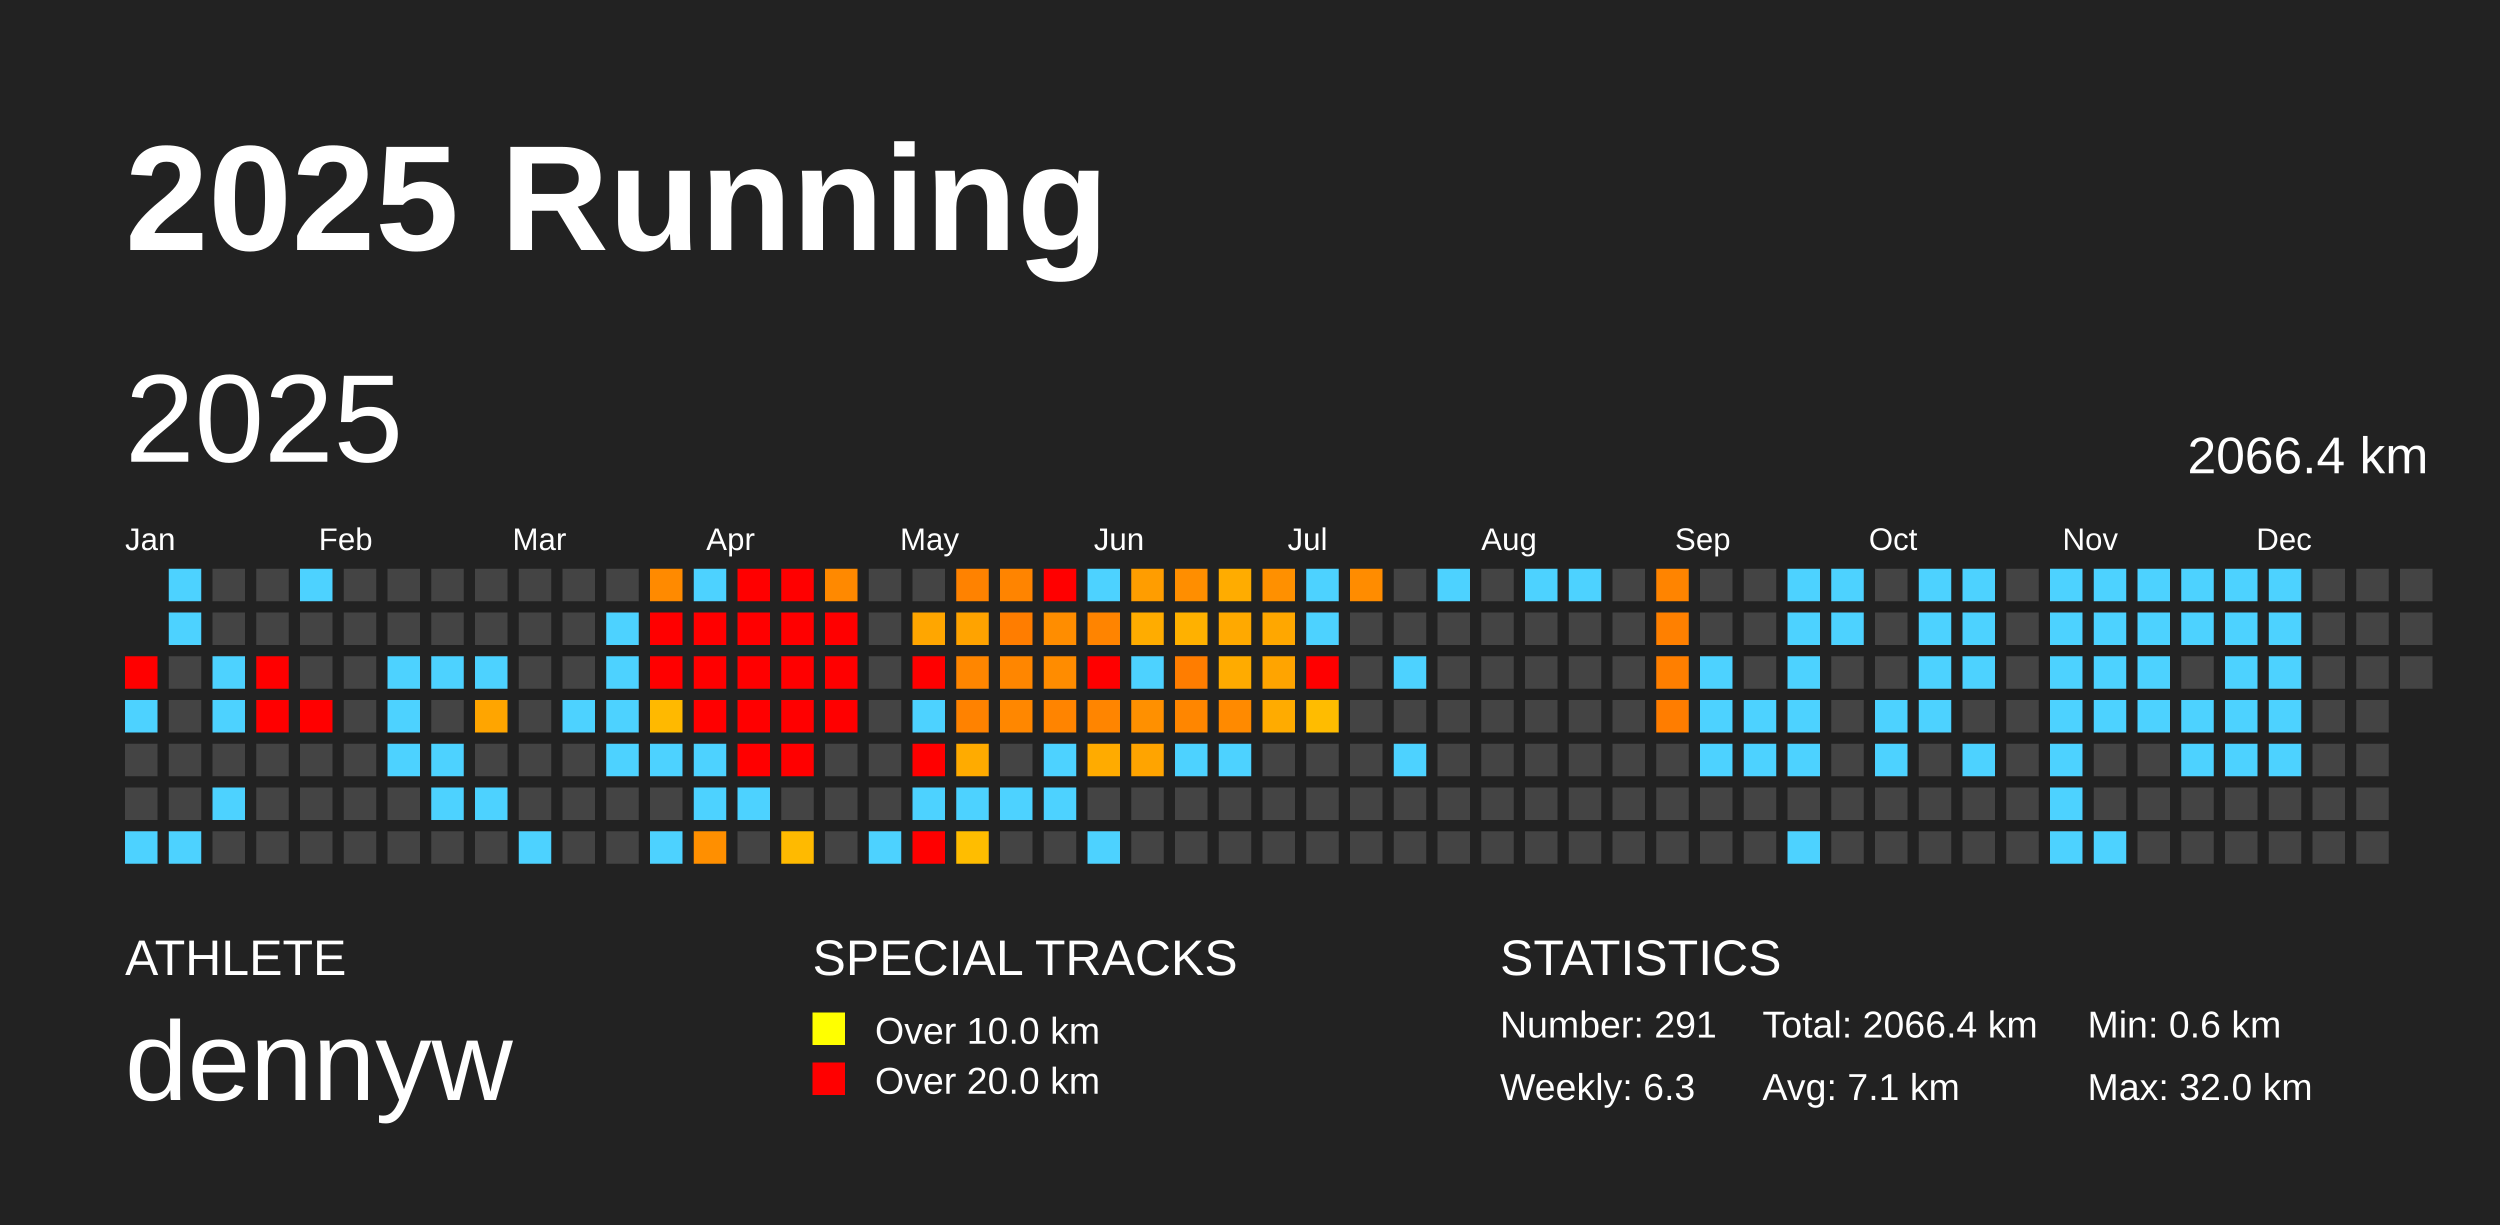
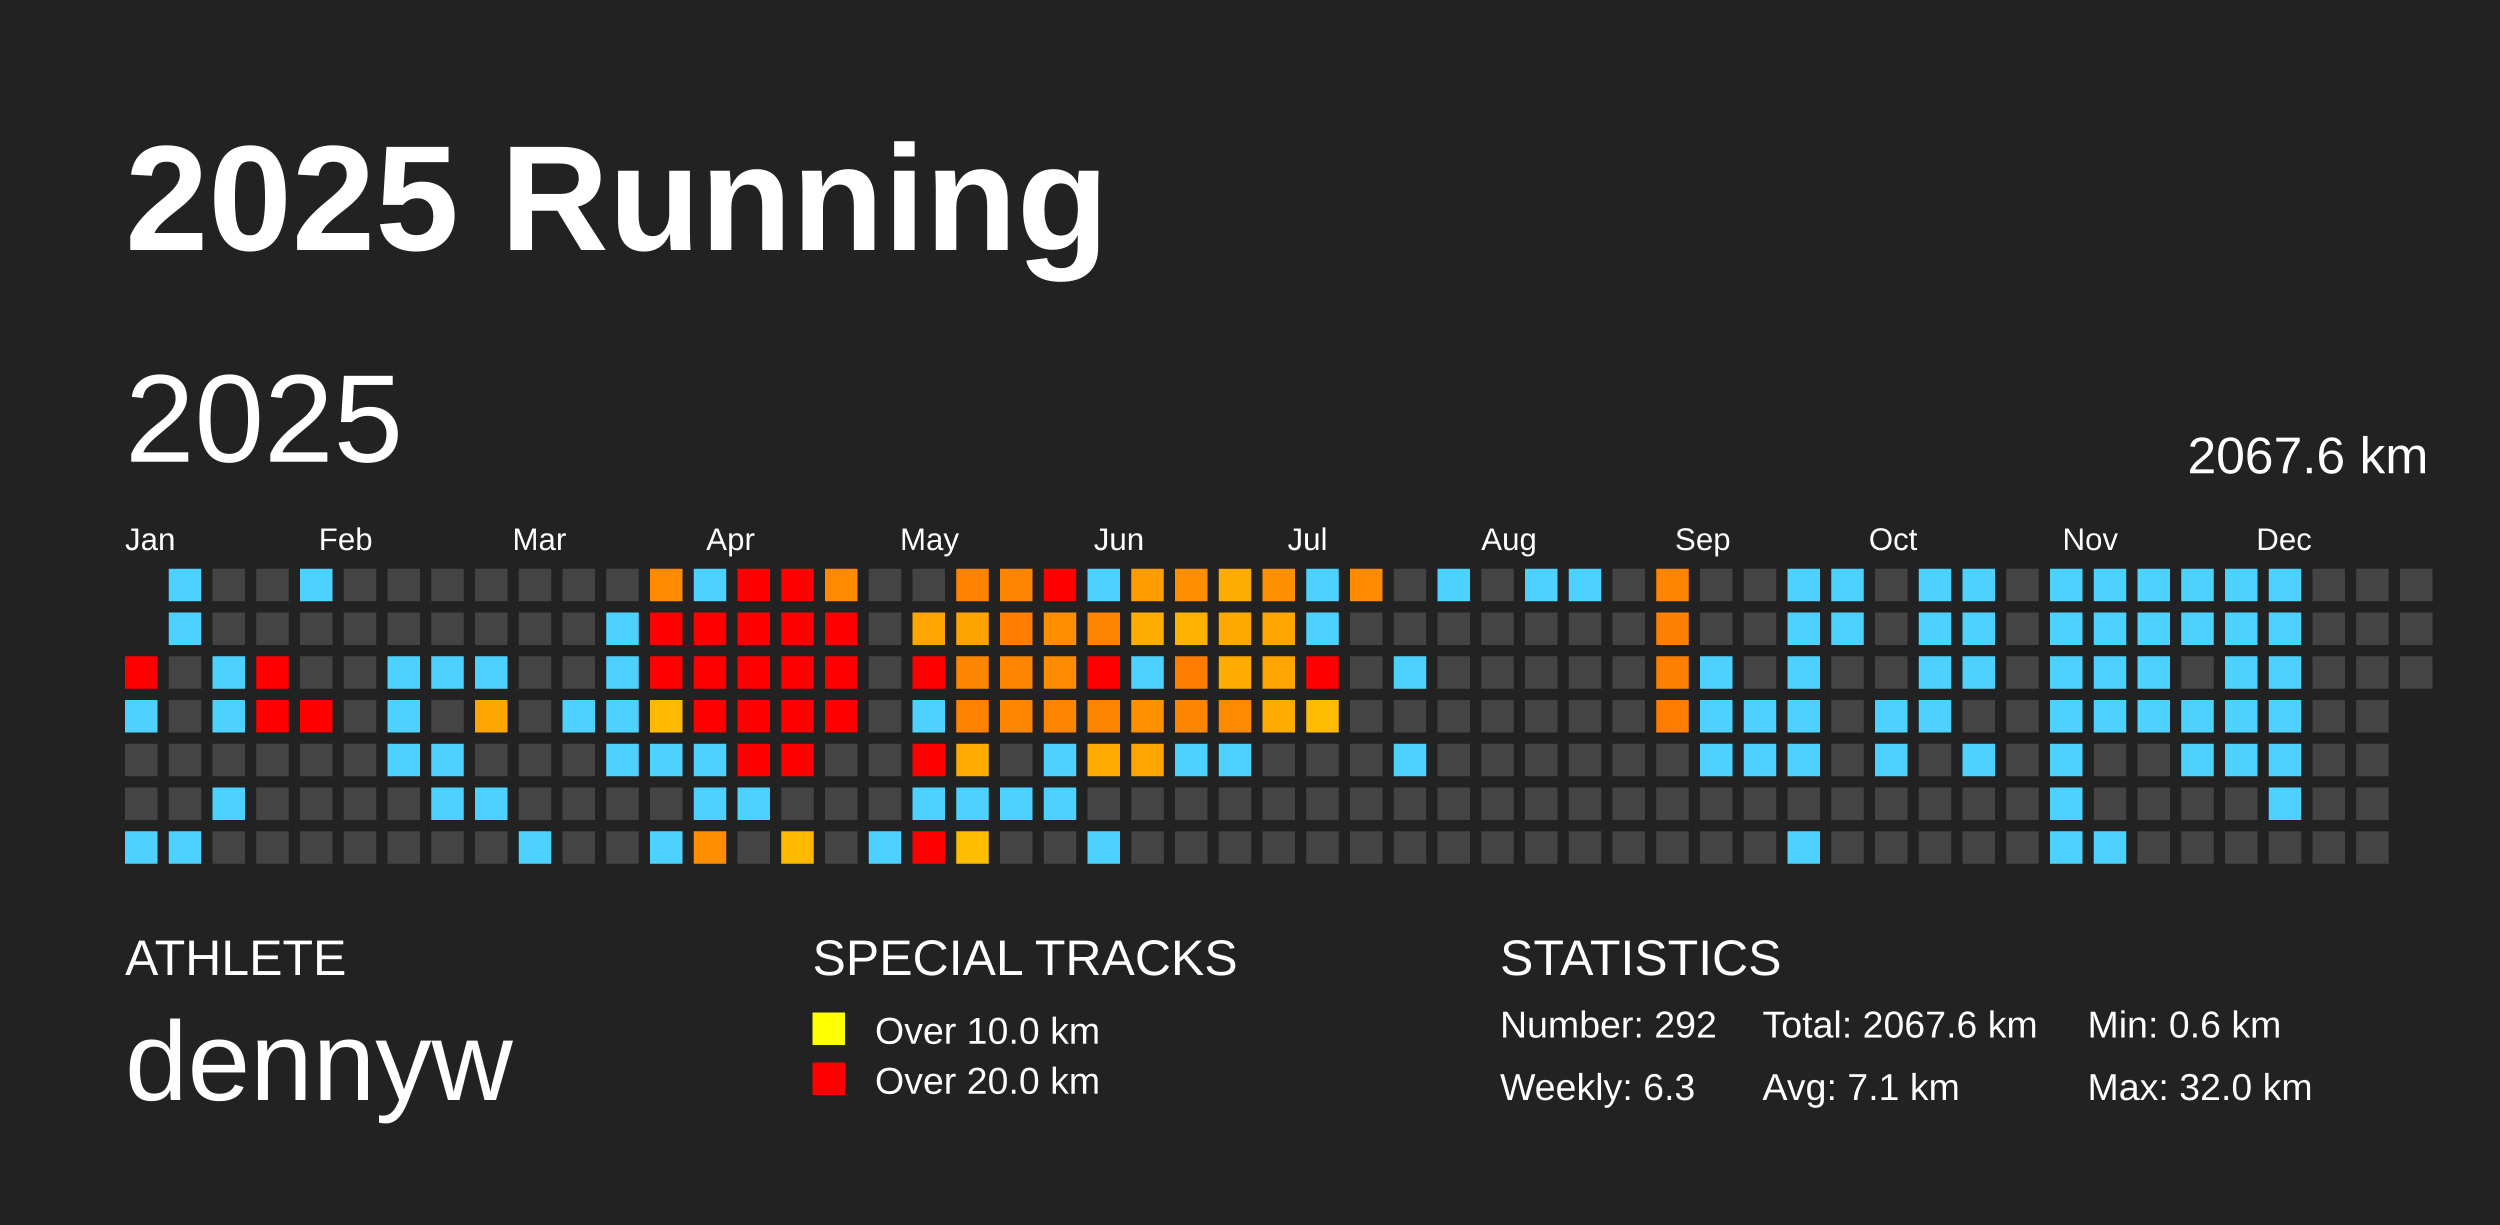
<svg xmlns="http://www.w3.org/2000/svg" baseProfile="full" height="98mm" version="1.1" viewBox="0,0,200,98" width="200mm">
  <defs />
  <rect fill="#222222" height="98" width="200" x="0" y="0" />
  <text fill="#FFFFFF" style="font-size:12px; font-family:Arial; font-weight:bold;" x="10" y="20">2025 Running</text>
  <text fill="#FFFFFF" style="font-size:4px; font-family:Arial" x="10" y="78">ATHLETE</text>
  <text fill="#FFFFFF" style="font-size:9px; font-family:Arial" x="10" y="88">dennyw</text>
  <text fill="#FFFFFF" style="font-size:4px; font-family:Arial" x="65" y="78">SPECIAL TRACKS</text>
  <rect fill="yellow" height="2.6" width="2.6" x="65" y="81" />
  <text fill="#FFFFFF" style="font-size:3px; font-family:Arial" x="70" y="83.5">Over 10.0 km</text>
  <rect fill="red" height="2.6" width="2.6" x="65" y="85" />
  <text fill="#FFFFFF" style="font-size:3px; font-family:Arial" x="70" y="87.5">Over 20.0 km</text>
  <text fill="#FFFFFF" style="font-size:4px; font-family:Arial" x="120" y="78">STATISTICS</text>
-   <text fill="#FFFFFF" style="font-size:3px; font-family:Arial" x="120" y="83">Number: 291</text>
+   <text fill="#FFFFFF" style="font-size:3px; font-family:Arial" x="120" y="83">Number: 292</text>
  <text fill="#FFFFFF" style="font-size:3px; font-family:Arial" x="120" y="88">Weekly: 6.3</text>
-   <text fill="#FFFFFF" style="font-size:3px; font-family:Arial" x="141" y="83">Total: 2066.4 km</text>
+   <text fill="#FFFFFF" style="font-size:3px; font-family:Arial" x="141" y="83">Total: 2067.6 km</text>
  <text fill="#FFFFFF" style="font-size:3px; font-family:Arial" x="141" y="88">Avg: 7.1 km</text>
  <text fill="#FFFFFF" style="font-size:3px; font-family:Arial" x="167" y="83">Min: 0.6 km</text>
  <text fill="#FFFFFF" style="font-size:3px; font-family:Arial" x="167" y="88">Max: 32.0 km</text>
  <text dominant-baseline="hanging" fill="#FFFFFF" style="font-size:10.0px; font-family:Arial;" x="10" y="30">2025</text>
-   <text dominant-baseline="hanging" fill="#FFFFFF" style="font-size:4.125px; font-family:Arial;" x="175" y="35">2066.4 km</text>
+   <text dominant-baseline="hanging" fill="#FFFFFF" style="font-size:4.125px; font-family:Arial;" x="175" y="35">2067.6 km</text>
  <text fill="#FFFFFF" style="font-size:2.5px; font-family:Arial" x="10.0" y="44">Jan</text>
  <text fill="#FFFFFF" style="font-size:2.5px; font-family:Arial" x="25.5" y="44">Feb</text>
  <text fill="#FFFFFF" style="font-size:2.5px; font-family:Arial" x="41.0" y="44">Mar</text>
  <text fill="#FFFFFF" style="font-size:2.5px; font-family:Arial" x="56.5" y="44">Apr</text>
  <text fill="#FFFFFF" style="font-size:2.5px; font-family:Arial" x="72.0" y="44">May</text>
  <text fill="#FFFFFF" style="font-size:2.5px; font-family:Arial" x="87.5" y="44">Jun</text>
  <text fill="#FFFFFF" style="font-size:2.5px; font-family:Arial" x="103.0" y="44">Jul</text>
  <text fill="#FFFFFF" style="font-size:2.5px; font-family:Arial" x="118.5" y="44">Aug</text>
  <text fill="#FFFFFF" style="font-size:2.5px; font-family:Arial" x="134.0" y="44">Sep</text>
  <text fill="#FFFFFF" style="font-size:2.5px; font-family:Arial" x="149.5" y="44">Oct</text>
  <text fill="#FFFFFF" style="font-size:2.5px; font-family:Arial" x="165.0" y="44">Nov</text>
  <text fill="#FFFFFF" style="font-size:2.5px; font-family:Arial" x="180.5" y="44">Dec</text>
  <rect fill="red" height="2.6" width="2.6" x="10.0" y="52.5" />
  <rect fill="#4dd2ff" height="2.6" width="2.6" x="10.0" y="56.0" />
  <rect fill="#444444" height="2.6" width="2.6" x="10.0" y="59.5" />
  <rect fill="#444444" height="2.6" width="2.6" x="10.0" y="63.0" />
  <rect fill="#4dd2ff" height="2.6" width="2.6" x="10.0" y="66.5" />
  <rect fill="#4dd2ff" height="2.6" width="2.6" x="13.5" y="45.5" />
  <rect fill="#4dd2ff" height="2.6" width="2.6" x="13.5" y="49.0" />
  <rect fill="#444444" height="2.6" width="2.6" x="13.5" y="52.5" />
  <rect fill="#444444" height="2.6" width="2.6" x="13.5" y="56.0" />
  <rect fill="#444444" height="2.6" width="2.6" x="13.5" y="59.5" />
  <rect fill="#444444" height="2.6" width="2.6" x="13.5" y="63.0" />
  <rect fill="#4dd2ff" height="2.6" width="2.6" x="13.5" y="66.5" />
  <rect fill="#444444" height="2.6" width="2.6" x="17.0" y="45.5" />
  <rect fill="#444444" height="2.6" width="2.6" x="17.0" y="49.0" />
  <rect fill="#4dd2ff" height="2.6" width="2.6" x="17.0" y="52.5" />
  <rect fill="#4dd2ff" height="2.6" width="2.6" x="17.0" y="56.0" />
  <rect fill="#444444" height="2.6" width="2.6" x="17.0" y="59.5" />
  <rect fill="#4dd2ff" height="2.6" width="2.6" x="17.0" y="63.0" />
  <rect fill="#444444" height="2.6" width="2.6" x="17.0" y="66.5" />
  <rect fill="#444444" height="2.6" width="2.6" x="20.5" y="45.5" />
  <rect fill="#444444" height="2.6" width="2.6" x="20.5" y="49.0" />
  <rect fill="red" height="2.6" width="2.6" x="20.5" y="52.5" />
  <rect fill="red" height="2.6" width="2.6" x="20.5" y="56.0" />
  <rect fill="#444444" height="2.6" width="2.6" x="20.5" y="59.5" />
  <rect fill="#444444" height="2.6" width="2.6" x="20.5" y="63.0" />
  <rect fill="#444444" height="2.6" width="2.6" x="20.5" y="66.5" />
  <rect fill="#4dd2ff" height="2.6" width="2.6" x="24.0" y="45.5" />
  <rect fill="#444444" height="2.6" width="2.6" x="24.0" y="49.0" />
  <rect fill="#444444" height="2.6" width="2.6" x="24.0" y="52.5" />
  <rect fill="red" height="2.6" width="2.6" x="24.0" y="56.0" />
  <rect fill="#444444" height="2.6" width="2.6" x="24.0" y="59.5" />
  <rect fill="#444444" height="2.6" width="2.6" x="24.0" y="63.0" />
  <rect fill="#444444" height="2.6" width="2.6" x="24.0" y="66.5" />
  <rect fill="#444444" height="2.6" width="2.6" x="27.5" y="45.5" />
  <rect fill="#444444" height="2.6" width="2.6" x="27.5" y="49.0" />
  <rect fill="#444444" height="2.6" width="2.6" x="27.5" y="52.5" />
  <rect fill="#444444" height="2.6" width="2.6" x="27.5" y="56.0" />
  <rect fill="#444444" height="2.6" width="2.6" x="27.5" y="59.5" />
  <rect fill="#444444" height="2.6" width="2.6" x="27.5" y="63.0" />
  <rect fill="#444444" height="2.6" width="2.6" x="27.5" y="66.5" />
  <rect fill="#444444" height="2.6" width="2.6" x="31.0" y="45.5" />
  <rect fill="#444444" height="2.6" width="2.6" x="31.0" y="49.0" />
  <rect fill="#4dd2ff" height="2.6" width="2.6" x="31.0" y="52.5" />
  <rect fill="#4dd2ff" height="2.6" width="2.6" x="31.0" y="56.0" />
  <rect fill="#4dd2ff" height="2.6" width="2.6" x="31.0" y="59.5" />
  <rect fill="#444444" height="2.6" width="2.6" x="31.0" y="63.0" />
  <rect fill="#444444" height="2.6" width="2.6" x="31.0" y="66.5" />
  <rect fill="#444444" height="2.6" width="2.6" x="34.5" y="45.5" />
  <rect fill="#444444" height="2.6" width="2.6" x="34.5" y="49.0" />
  <rect fill="#4dd2ff" height="2.6" width="2.6" x="34.5" y="52.5" />
  <rect fill="#444444" height="2.6" width="2.6" x="34.5" y="56.0" />
  <rect fill="#4dd2ff" height="2.6" width="2.6" x="34.5" y="59.5" />
  <rect fill="#4dd2ff" height="2.6" width="2.6" x="34.5" y="63.0" />
  <rect fill="#444444" height="2.6" width="2.6" x="34.5" y="66.5" />
  <rect fill="#444444" height="2.6" width="2.6" x="38.0" y="45.5" />
  <rect fill="#444444" height="2.6" width="2.6" x="38.0" y="49.0" />
  <rect fill="#4dd2ff" height="2.6" width="2.6" x="38.0" y="52.5" />
  <rect fill="#ffa500" height="2.6" width="2.6" x="38.0" y="56.0" />
  <rect fill="#444444" height="2.6" width="2.6" x="38.0" y="59.5" />
  <rect fill="#4dd2ff" height="2.6" width="2.6" x="38.0" y="63.0" />
  <rect fill="#444444" height="2.6" width="2.6" x="38.0" y="66.5" />
  <rect fill="#444444" height="2.6" width="2.6" x="41.5" y="45.5" />
  <rect fill="#444444" height="2.6" width="2.6" x="41.5" y="49.0" />
  <rect fill="#444444" height="2.6" width="2.6" x="41.5" y="52.5" />
  <rect fill="#444444" height="2.6" width="2.6" x="41.5" y="56.0" />
  <rect fill="#444444" height="2.6" width="2.6" x="41.5" y="59.5" />
  <rect fill="#444444" height="2.6" width="2.6" x="41.5" y="63.0" />
  <rect fill="#4dd2ff" height="2.6" width="2.6" x="41.5" y="66.5" />
  <rect fill="#444444" height="2.6" width="2.6" x="45.0" y="45.5" />
  <rect fill="#444444" height="2.6" width="2.6" x="45.0" y="49.0" />
  <rect fill="#444444" height="2.6" width="2.6" x="45.0" y="52.5" />
  <rect fill="#4dd2ff" height="2.6" width="2.6" x="45.0" y="56.0" />
  <rect fill="#444444" height="2.6" width="2.6" x="45.0" y="59.5" />
  <rect fill="#444444" height="2.6" width="2.6" x="45.0" y="63.0" />
  <rect fill="#444444" height="2.6" width="2.6" x="45.0" y="66.5" />
  <rect fill="#444444" height="2.6" width="2.6" x="48.5" y="45.5" />
  <rect fill="#4dd2ff" height="2.6" width="2.6" x="48.5" y="49.0" />
  <rect fill="#4dd2ff" height="2.6" width="2.6" x="48.5" y="52.5" />
  <rect fill="#4dd2ff" height="2.6" width="2.6" x="48.5" y="56.0" />
  <rect fill="#4dd2ff" height="2.6" width="2.6" x="48.5" y="59.5" />
  <rect fill="#444444" height="2.6" width="2.6" x="48.5" y="63.0" />
  <rect fill="#444444" height="2.6" width="2.6" x="48.5" y="66.5" />
  <rect fill="#ff8a00" height="2.6" width="2.6" x="52.0" y="45.5" />
  <rect fill="red" height="2.6" width="2.6" x="52.0" y="49.0" />
  <rect fill="red" height="2.6" width="2.6" x="52.0" y="52.5" />
  <rect fill="#ffb900" height="2.6" width="2.6" x="52.0" y="56.0" />
  <rect fill="#4dd2ff" height="2.6" width="2.6" x="52.0" y="59.5" />
  <rect fill="#444444" height="2.6" width="2.6" x="52.0" y="63.0" />
  <rect fill="#4dd2ff" height="2.6" width="2.6" x="52.0" y="66.5" />
  <rect fill="#4dd2ff" height="2.6" width="2.6" x="55.5" y="45.5" />
  <rect fill="red" height="2.6" width="2.6" x="55.5" y="49.0" />
  <rect fill="red" height="2.6" width="2.6" x="55.5" y="52.5" />
  <rect fill="red" height="2.6" width="2.6" x="55.5" y="56.0" />
  <rect fill="#4dd2ff" height="2.6" width="2.6" x="55.5" y="59.5" />
  <rect fill="#4dd2ff" height="2.6" width="2.6" x="55.5" y="63.0" />
  <rect fill="#ff8f00" height="2.6" width="2.6" x="55.5" y="66.5" />
  <rect fill="red" height="2.6" width="2.6" x="59.0" y="45.5" />
  <rect fill="red" height="2.6" width="2.6" x="59.0" y="49.0" />
  <rect fill="red" height="2.6" width="2.6" x="59.0" y="52.5" />
  <rect fill="red" height="2.6" width="2.6" x="59.0" y="56.0" />
  <rect fill="red" height="2.6" width="2.6" x="59.0" y="59.5" />
  <rect fill="#4dd2ff" height="2.6" width="2.6" x="59.0" y="63.0" />
  <rect fill="#444444" height="2.6" width="2.6" x="59.0" y="66.5" />
  <rect fill="red" height="2.6" width="2.6" x="62.5" y="45.5" />
  <rect fill="red" height="2.6" width="2.6" x="62.5" y="49.0" />
  <rect fill="red" height="2.6" width="2.6" x="62.5" y="52.5" />
  <rect fill="red" height="2.6" width="2.6" x="62.5" y="56.0" />
  <rect fill="red" height="2.6" width="2.6" x="62.5" y="59.5" />
  <rect fill="#444444" height="2.6" width="2.6" x="62.5" y="63.0" />
  <rect fill="#ffba00" height="2.6" width="2.6" x="62.5" y="66.5" />
  <rect fill="#ff8900" height="2.6" width="2.6" x="66.0" y="45.5" />
  <rect fill="red" height="2.6" width="2.6" x="66.0" y="49.0" />
  <rect fill="red" height="2.6" width="2.6" x="66.0" y="52.5" />
  <rect fill="red" height="2.6" width="2.6" x="66.0" y="56.0" />
  <rect fill="#444444" height="2.6" width="2.6" x="66.0" y="59.5" />
  <rect fill="#444444" height="2.6" width="2.6" x="66.0" y="63.0" />
  <rect fill="#444444" height="2.6" width="2.6" x="66.0" y="66.5" />
  <rect fill="#444444" height="2.6" width="2.6" x="69.5" y="45.5" />
  <rect fill="#444444" height="2.6" width="2.6" x="69.5" y="49.0" />
  <rect fill="#444444" height="2.6" width="2.6" x="69.5" y="52.5" />
  <rect fill="#444444" height="2.6" width="2.6" x="69.5" y="56.0" />
  <rect fill="#444444" height="2.6" width="2.6" x="69.5" y="59.5" />
  <rect fill="#444444" height="2.6" width="2.6" x="69.5" y="63.0" />
  <rect fill="#4dd2ff" height="2.6" width="2.6" x="69.5" y="66.5" />
  <rect fill="#444444" height="2.6" width="2.6" x="73.0" y="45.5" />
  <rect fill="#ffa600" height="2.6" width="2.6" x="73.0" y="49.0" />
  <rect fill="red" height="2.6" width="2.6" x="73.0" y="52.5" />
  <rect fill="#4dd2ff" height="2.6" width="2.6" x="73.0" y="56.0" />
  <rect fill="red" height="2.6" width="2.6" x="73.0" y="59.5" />
  <rect fill="#4dd2ff" height="2.6" width="2.6" x="73.0" y="63.0" />
  <rect fill="red" height="2.6" width="2.6" x="73.0" y="66.5" />
  <rect fill="#ff8200" height="2.6" width="2.6" x="76.5" y="45.5" />
  <rect fill="#ffa300" height="2.6" width="2.6" x="76.5" y="49.0" />
  <rect fill="#ff8600" height="2.6" width="2.6" x="76.5" y="52.5" />
  <rect fill="#ff8200" height="2.6" width="2.6" x="76.5" y="56.0" />
  <rect fill="#ffab00" height="2.6" width="2.6" x="76.5" y="59.5" />
  <rect fill="#4dd2ff" height="2.6" width="2.6" x="76.5" y="63.0" />
  <rect fill="#ffbd00" height="2.6" width="2.6" x="76.5" y="66.5" />
  <rect fill="#ff8400" height="2.6" width="2.6" x="80.0" y="45.5" />
  <rect fill="#ff7d00" height="2.6" width="2.6" x="80.0" y="49.0" />
  <rect fill="#ff8600" height="2.6" width="2.6" x="80.0" y="52.5" />
  <rect fill="#ff8700" height="2.6" width="2.6" x="80.0" y="56.0" />
  <rect fill="#444444" height="2.6" width="2.6" x="80.0" y="59.5" />
  <rect fill="#4dd2ff" height="2.6" width="2.6" x="80.0" y="63.0" />
  <rect fill="#444444" height="2.6" width="2.6" x="80.0" y="66.5" />
  <rect fill="red" height="2.6" width="2.6" x="83.5" y="45.5" />
  <rect fill="#ff8d00" height="2.6" width="2.6" x="83.5" y="49.0" />
  <rect fill="#ff8c00" height="2.6" width="2.6" x="83.5" y="52.5" />
  <rect fill="#ff8400" height="2.6" width="2.6" x="83.5" y="56.0" />
  <rect fill="#4dd2ff" height="2.6" width="2.6" x="83.5" y="59.5" />
  <rect fill="#4dd2ff" height="2.6" width="2.6" x="83.5" y="63.0" />
  <rect fill="#444444" height="2.6" width="2.6" x="83.5" y="66.5" />
  <rect fill="#4dd2ff" height="2.6" width="2.6" x="87.0" y="45.5" />
  <rect fill="#ff8400" height="2.6" width="2.6" x="87.0" y="49.0" />
  <rect fill="red" height="2.6" width="2.6" x="87.0" y="52.5" />
  <rect fill="#ff8500" height="2.6" width="2.6" x="87.0" y="56.0" />
  <rect fill="#ffab00" height="2.6" width="2.6" x="87.0" y="59.5" />
  <rect fill="#444444" height="2.6" width="2.6" x="87.0" y="63.0" />
  <rect fill="#4dd2ff" height="2.6" width="2.6" x="87.0" y="66.5" />
  <rect fill="#ff9d00" height="2.6" width="2.6" x="90.5" y="45.5" />
  <rect fill="#ffac00" height="2.6" width="2.6" x="90.5" y="49.0" />
  <rect fill="#4dd2ff" height="2.6" width="2.6" x="90.5" y="52.5" />
  <rect fill="#ff9000" height="2.6" width="2.6" x="90.5" y="56.0" />
  <rect fill="#ffa400" height="2.6" width="2.6" x="90.5" y="59.5" />
  <rect fill="#444444" height="2.6" width="2.6" x="90.5" y="63.0" />
  <rect fill="#444444" height="2.6" width="2.6" x="90.5" y="66.5" />
  <rect fill="#ff8e00" height="2.6" width="2.6" x="94.0" y="45.5" />
  <rect fill="#ffb100" height="2.6" width="2.6" x="94.0" y="49.0" />
  <rect fill="#ff7d00" height="2.6" width="2.6" x="94.0" y="52.5" />
  <rect fill="#ff8600" height="2.6" width="2.6" x="94.0" y="56.0" />
  <rect fill="#4dd2ff" height="2.6" width="2.6" x="94.0" y="59.5" />
  <rect fill="#444444" height="2.6" width="2.6" x="94.0" y="63.0" />
  <rect fill="#444444" height="2.6" width="2.6" x="94.0" y="66.5" />
  <rect fill="#ffac00" height="2.6" width="2.6" x="97.5" y="45.5" />
  <rect fill="#ffa900" height="2.6" width="2.6" x="97.5" y="49.0" />
  <rect fill="#ffab00" height="2.6" width="2.6" x="97.5" y="52.5" />
  <rect fill="#ff8a00" height="2.6" width="2.6" x="97.5" y="56.0" />
  <rect fill="#4dd2ff" height="2.6" width="2.6" x="97.5" y="59.5" />
  <rect fill="#444444" height="2.6" width="2.6" x="97.5" y="63.0" />
  <rect fill="#444444" height="2.6" width="2.6" x="97.5" y="66.5" />
  <rect fill="#ff9000" height="2.6" width="2.6" x="101.0" y="45.5" />
  <rect fill="#ffa700" height="2.6" width="2.6" x="101.0" y="49.0" />
  <rect fill="#ffa400" height="2.6" width="2.6" x="101.0" y="52.5" />
  <rect fill="#ffab00" height="2.6" width="2.6" x="101.0" y="56.0" />
  <rect fill="#444444" height="2.6" width="2.6" x="101.0" y="59.5" />
  <rect fill="#444444" height="2.6" width="2.6" x="101.0" y="63.0" />
  <rect fill="#444444" height="2.6" width="2.6" x="101.0" y="66.5" />
  <rect fill="#4dd2ff" height="2.6" width="2.6" x="104.5" y="45.5" />
  <rect fill="#4dd2ff" height="2.6" width="2.6" x="104.5" y="49.0" />
  <rect fill="red" height="2.6" width="2.6" x="104.5" y="52.5" />
  <rect fill="#ffbc00" height="2.6" width="2.6" x="104.5" y="56.0" />
  <rect fill="#444444" height="2.6" width="2.6" x="104.5" y="59.5" />
  <rect fill="#444444" height="2.6" width="2.6" x="104.5" y="63.0" />
  <rect fill="#444444" height="2.6" width="2.6" x="104.5" y="66.5" />
  <rect fill="#ff8c00" height="2.6" width="2.6" x="108.0" y="45.5" />
  <rect fill="#444444" height="2.6" width="2.6" x="108.0" y="49.0" />
  <rect fill="#444444" height="2.6" width="2.6" x="108.0" y="52.5" />
  <rect fill="#444444" height="2.6" width="2.6" x="108.0" y="56.0" />
  <rect fill="#444444" height="2.6" width="2.6" x="108.0" y="59.5" />
  <rect fill="#444444" height="2.6" width="2.6" x="108.0" y="63.0" />
  <rect fill="#444444" height="2.6" width="2.6" x="108.0" y="66.5" />
  <rect fill="#444444" height="2.6" width="2.6" x="111.5" y="45.5" />
  <rect fill="#444444" height="2.6" width="2.6" x="111.5" y="49.0" />
  <rect fill="#4dd2ff" height="2.6" width="2.6" x="111.5" y="52.5" />
  <rect fill="#444444" height="2.6" width="2.6" x="111.5" y="56.0" />
  <rect fill="#4dd2ff" height="2.6" width="2.6" x="111.5" y="59.5" />
  <rect fill="#444444" height="2.6" width="2.6" x="111.5" y="63.0" />
  <rect fill="#444444" height="2.6" width="2.6" x="111.5" y="66.5" />
  <rect fill="#4dd2ff" height="2.6" width="2.6" x="115.0" y="45.5" />
  <rect fill="#444444" height="2.6" width="2.6" x="115.0" y="49.0" />
  <rect fill="#444444" height="2.6" width="2.6" x="115.0" y="52.5" />
  <rect fill="#444444" height="2.6" width="2.6" x="115.0" y="56.0" />
  <rect fill="#444444" height="2.6" width="2.6" x="115.0" y="59.5" />
  <rect fill="#444444" height="2.6" width="2.6" x="115.0" y="63.0" />
  <rect fill="#444444" height="2.6" width="2.6" x="115.0" y="66.5" />
  <rect fill="#444444" height="2.6" width="2.6" x="118.5" y="45.5" />
  <rect fill="#444444" height="2.6" width="2.6" x="118.5" y="49.0" />
  <rect fill="#444444" height="2.6" width="2.6" x="118.5" y="52.5" />
  <rect fill="#444444" height="2.6" width="2.6" x="118.5" y="56.0" />
  <rect fill="#444444" height="2.6" width="2.6" x="118.5" y="59.5" />
  <rect fill="#444444" height="2.6" width="2.6" x="118.5" y="63.0" />
  <rect fill="#444444" height="2.6" width="2.6" x="118.5" y="66.5" />
  <rect fill="#4dd2ff" height="2.6" width="2.6" x="122.0" y="45.5" />
  <rect fill="#444444" height="2.6" width="2.6" x="122.0" y="49.0" />
  <rect fill="#444444" height="2.6" width="2.6" x="122.0" y="52.5" />
  <rect fill="#444444" height="2.6" width="2.6" x="122.0" y="56.0" />
  <rect fill="#444444" height="2.6" width="2.6" x="122.0" y="59.5" />
  <rect fill="#444444" height="2.6" width="2.6" x="122.0" y="63.0" />
  <rect fill="#444444" height="2.6" width="2.6" x="122.0" y="66.5" />
  <rect fill="#4dd2ff" height="2.6" width="2.6" x="125.5" y="45.5" />
  <rect fill="#444444" height="2.6" width="2.6" x="125.5" y="49.0" />
  <rect fill="#444444" height="2.6" width="2.6" x="125.5" y="52.5" />
  <rect fill="#444444" height="2.6" width="2.6" x="125.5" y="56.0" />
  <rect fill="#444444" height="2.6" width="2.6" x="125.5" y="59.5" />
  <rect fill="#444444" height="2.6" width="2.6" x="125.5" y="63.0" />
  <rect fill="#444444" height="2.6" width="2.6" x="125.5" y="66.5" />
  <rect fill="#444444" height="2.6" width="2.6" x="129.0" y="45.5" />
  <rect fill="#444444" height="2.6" width="2.6" x="129.0" y="49.0" />
  <rect fill="#444444" height="2.6" width="2.6" x="129.0" y="52.5" />
  <rect fill="#444444" height="2.6" width="2.6" x="129.0" y="56.0" />
  <rect fill="#444444" height="2.6" width="2.6" x="129.0" y="59.5" />
  <rect fill="#444444" height="2.6" width="2.6" x="129.0" y="63.0" />
  <rect fill="#444444" height="2.6" width="2.6" x="129.0" y="66.5" />
  <rect fill="#ff8400" height="2.6" width="2.6" x="132.5" y="45.5" />
  <rect fill="#ff8000" height="2.6" width="2.6" x="132.5" y="49.0" />
  <rect fill="#ff7f00" height="2.6" width="2.6" x="132.5" y="52.5" />
  <rect fill="#ff7d00" height="2.6" width="2.6" x="132.5" y="56.0" />
  <rect fill="#444444" height="2.6" width="2.6" x="132.5" y="59.5" />
  <rect fill="#444444" height="2.6" width="2.6" x="132.5" y="63.0" />
  <rect fill="#444444" height="2.6" width="2.6" x="132.5" y="66.5" />
  <rect fill="#444444" height="2.6" width="2.6" x="136.0" y="45.5" />
  <rect fill="#444444" height="2.6" width="2.6" x="136.0" y="49.0" />
  <rect fill="#4dd2ff" height="2.6" width="2.6" x="136.0" y="52.5" />
  <rect fill="#4dd2ff" height="2.6" width="2.6" x="136.0" y="56.0" />
  <rect fill="#4dd2ff" height="2.6" width="2.6" x="136.0" y="59.5" />
  <rect fill="#444444" height="2.6" width="2.6" x="136.0" y="63.0" />
  <rect fill="#444444" height="2.6" width="2.6" x="136.0" y="66.5" />
  <rect fill="#444444" height="2.6" width="2.6" x="139.5" y="45.5" />
  <rect fill="#444444" height="2.6" width="2.6" x="139.5" y="49.0" />
  <rect fill="#444444" height="2.6" width="2.6" x="139.5" y="52.5" />
  <rect fill="#4dd2ff" height="2.6" width="2.6" x="139.5" y="56.0" />
  <rect fill="#4dd2ff" height="2.6" width="2.6" x="139.5" y="59.5" />
  <rect fill="#444444" height="2.6" width="2.6" x="139.5" y="63.0" />
  <rect fill="#444444" height="2.6" width="2.6" x="139.5" y="66.5" />
  <rect fill="#4dd2ff" height="2.6" width="2.6" x="143.0" y="45.5" />
  <rect fill="#4dd2ff" height="2.6" width="2.6" x="143.0" y="49.0" />
  <rect fill="#4dd2ff" height="2.6" width="2.6" x="143.0" y="52.5" />
  <rect fill="#4dd2ff" height="2.6" width="2.6" x="143.0" y="56.0" />
  <rect fill="#4dd2ff" height="2.6" width="2.6" x="143.0" y="59.5" />
  <rect fill="#444444" height="2.6" width="2.6" x="143.0" y="63.0" />
  <rect fill="#4dd2ff" height="2.6" width="2.6" x="143.0" y="66.5" />
  <rect fill="#4dd2ff" height="2.6" width="2.6" x="146.5" y="45.5" />
  <rect fill="#4dd2ff" height="2.6" width="2.6" x="146.5" y="49.0" />
  <rect fill="#444444" height="2.6" width="2.6" x="146.5" y="52.5" />
  <rect fill="#444444" height="2.6" width="2.6" x="146.5" y="56.0" />
  <rect fill="#444444" height="2.6" width="2.6" x="146.5" y="59.5" />
  <rect fill="#444444" height="2.6" width="2.6" x="146.5" y="63.0" />
  <rect fill="#444444" height="2.6" width="2.6" x="146.5" y="66.5" />
  <rect fill="#444444" height="2.6" width="2.6" x="150.0" y="45.5" />
  <rect fill="#444444" height="2.6" width="2.6" x="150.0" y="49.0" />
  <rect fill="#444444" height="2.6" width="2.6" x="150.0" y="52.5" />
  <rect fill="#4dd2ff" height="2.6" width="2.6" x="150.0" y="56.0" />
  <rect fill="#4dd2ff" height="2.6" width="2.6" x="150.0" y="59.5" />
  <rect fill="#444444" height="2.6" width="2.6" x="150.0" y="63.0" />
  <rect fill="#444444" height="2.6" width="2.6" x="150.0" y="66.5" />
  <rect fill="#4dd2ff" height="2.6" width="2.6" x="153.5" y="45.5" />
  <rect fill="#4dd2ff" height="2.6" width="2.6" x="153.5" y="49.0" />
  <rect fill="#4dd2ff" height="2.6" width="2.6" x="153.5" y="52.5" />
  <rect fill="#4dd2ff" height="2.6" width="2.6" x="153.5" y="56.0" />
  <rect fill="#444444" height="2.6" width="2.6" x="153.5" y="59.5" />
  <rect fill="#444444" height="2.6" width="2.6" x="153.5" y="63.0" />
  <rect fill="#444444" height="2.6" width="2.6" x="153.5" y="66.5" />
  <rect fill="#4dd2ff" height="2.6" width="2.6" x="157.0" y="45.5" />
  <rect fill="#4dd2ff" height="2.6" width="2.6" x="157.0" y="49.0" />
  <rect fill="#4dd2ff" height="2.6" width="2.6" x="157.0" y="52.5" />
  <rect fill="#444444" height="2.6" width="2.6" x="157.0" y="56.0" />
  <rect fill="#4dd2ff" height="2.6" width="2.6" x="157.0" y="59.5" />
  <rect fill="#444444" height="2.6" width="2.6" x="157.0" y="63.0" />
  <rect fill="#444444" height="2.6" width="2.6" x="157.0" y="66.5" />
  <rect fill="#444444" height="2.6" width="2.6" x="160.5" y="45.5" />
  <rect fill="#444444" height="2.6" width="2.6" x="160.5" y="49.0" />
  <rect fill="#444444" height="2.6" width="2.6" x="160.5" y="52.5" />
  <rect fill="#444444" height="2.6" width="2.6" x="160.5" y="56.0" />
  <rect fill="#444444" height="2.6" width="2.6" x="160.5" y="59.5" />
  <rect fill="#444444" height="2.6" width="2.6" x="160.5" y="63.0" />
  <rect fill="#444444" height="2.6" width="2.6" x="160.5" y="66.5" />
  <rect fill="#4dd2ff" height="2.6" width="2.6" x="164.0" y="45.5" />
  <rect fill="#4dd2ff" height="2.6" width="2.6" x="164.0" y="49.0" />
  <rect fill="#4dd2ff" height="2.6" width="2.6" x="164.0" y="52.5" />
  <rect fill="#4dd2ff" height="2.6" width="2.6" x="164.0" y="56.0" />
  <rect fill="#4dd2ff" height="2.6" width="2.6" x="164.0" y="59.5" />
  <rect fill="#4dd2ff" height="2.6" width="2.6" x="164.0" y="63.0" />
  <rect fill="#4dd2ff" height="2.6" width="2.6" x="164.0" y="66.5" />
  <rect fill="#4dd2ff" height="2.6" width="2.6" x="167.5" y="45.5" />
  <rect fill="#4dd2ff" height="2.6" width="2.6" x="167.5" y="49.0" />
  <rect fill="#4dd2ff" height="2.6" width="2.6" x="167.5" y="52.5" />
  <rect fill="#4dd2ff" height="2.6" width="2.6" x="167.5" y="56.0" />
  <rect fill="#444444" height="2.6" width="2.6" x="167.5" y="59.5" />
  <rect fill="#444444" height="2.6" width="2.6" x="167.5" y="63.0" />
  <rect fill="#4dd2ff" height="2.6" width="2.6" x="167.5" y="66.5" />
  <rect fill="#4dd2ff" height="2.6" width="2.6" x="171.0" y="45.5" />
  <rect fill="#4dd2ff" height="2.6" width="2.6" x="171.0" y="49.0" />
  <rect fill="#4dd2ff" height="2.6" width="2.6" x="171.0" y="52.5" />
  <rect fill="#4dd2ff" height="2.6" width="2.6" x="171.0" y="56.0" />
  <rect fill="#444444" height="2.6" width="2.6" x="171.0" y="59.5" />
  <rect fill="#444444" height="2.6" width="2.6" x="171.0" y="63.0" />
  <rect fill="#444444" height="2.6" width="2.6" x="171.0" y="66.5" />
  <rect fill="#4dd2ff" height="2.6" width="2.6" x="174.5" y="45.5" />
  <rect fill="#4dd2ff" height="2.6" width="2.6" x="174.5" y="49.0" />
  <rect fill="#444444" height="2.6" width="2.6" x="174.5" y="52.5" />
  <rect fill="#4dd2ff" height="2.6" width="2.6" x="174.5" y="56.0" />
  <rect fill="#4dd2ff" height="2.6" width="2.6" x="174.5" y="59.5" />
  <rect fill="#444444" height="2.6" width="2.6" x="174.5" y="63.0" />
  <rect fill="#444444" height="2.6" width="2.6" x="174.5" y="66.5" />
  <rect fill="#4dd2ff" height="2.6" width="2.6" x="178.0" y="45.5" />
  <rect fill="#4dd2ff" height="2.6" width="2.6" x="178.0" y="49.0" />
  <rect fill="#4dd2ff" height="2.6" width="2.6" x="178.0" y="52.5" />
  <rect fill="#4dd2ff" height="2.6" width="2.6" x="178.0" y="56.0" />
  <rect fill="#4dd2ff" height="2.6" width="2.6" x="178.0" y="59.5" />
  <rect fill="#444444" height="2.6" width="2.6" x="178.0" y="63.0" />
  <rect fill="#444444" height="2.6" width="2.6" x="178.0" y="66.5" />
  <rect fill="#4dd2ff" height="2.6" width="2.6" x="181.5" y="45.5" />
  <rect fill="#4dd2ff" height="2.6" width="2.6" x="181.5" y="49.0" />
  <rect fill="#4dd2ff" height="2.6" width="2.6" x="181.5" y="52.5" />
  <rect fill="#4dd2ff" height="2.6" width="2.6" x="181.5" y="56.0" />
  <rect fill="#4dd2ff" height="2.6" width="2.6" x="181.5" y="59.5" />
-   <rect fill="#444444" height="2.6" width="2.6" x="181.5" y="63.0" />
+   <rect fill="#4dd2ff" height="2.6" width="2.6" x="181.5" y="63.0" />
  <rect fill="#444444" height="2.6" width="2.6" x="181.5" y="66.5" />
  <rect fill="#444444" height="2.6" width="2.6" x="185.0" y="45.5" />
  <rect fill="#444444" height="2.6" width="2.6" x="185.0" y="49.0" />
  <rect fill="#444444" height="2.6" width="2.6" x="185.0" y="52.5" />
  <rect fill="#444444" height="2.6" width="2.6" x="185.0" y="56.0" />
  <rect fill="#444444" height="2.6" width="2.6" x="185.0" y="59.5" />
  <rect fill="#444444" height="2.6" width="2.6" x="185.0" y="63.0" />
  <rect fill="#444444" height="2.6" width="2.6" x="185.0" y="66.5" />
  <rect fill="#444444" height="2.6" width="2.6" x="188.5" y="45.5" />
  <rect fill="#444444" height="2.6" width="2.6" x="188.5" y="49.0" />
  <rect fill="#444444" height="2.6" width="2.6" x="188.5" y="52.5" />
  <rect fill="#444444" height="2.6" width="2.6" x="188.5" y="56.0" />
  <rect fill="#444444" height="2.6" width="2.6" x="188.5" y="59.5" />
  <rect fill="#444444" height="2.6" width="2.6" x="188.5" y="63.0" />
  <rect fill="#444444" height="2.6" width="2.6" x="188.5" y="66.5" />
  <rect fill="#444444" height="2.6" width="2.6" x="192.0" y="45.5" />
  <rect fill="#444444" height="2.6" width="2.6" x="192.0" y="49.0" />
  <rect fill="#444444" height="2.6" width="2.6" x="192.0" y="52.5" />
</svg>
